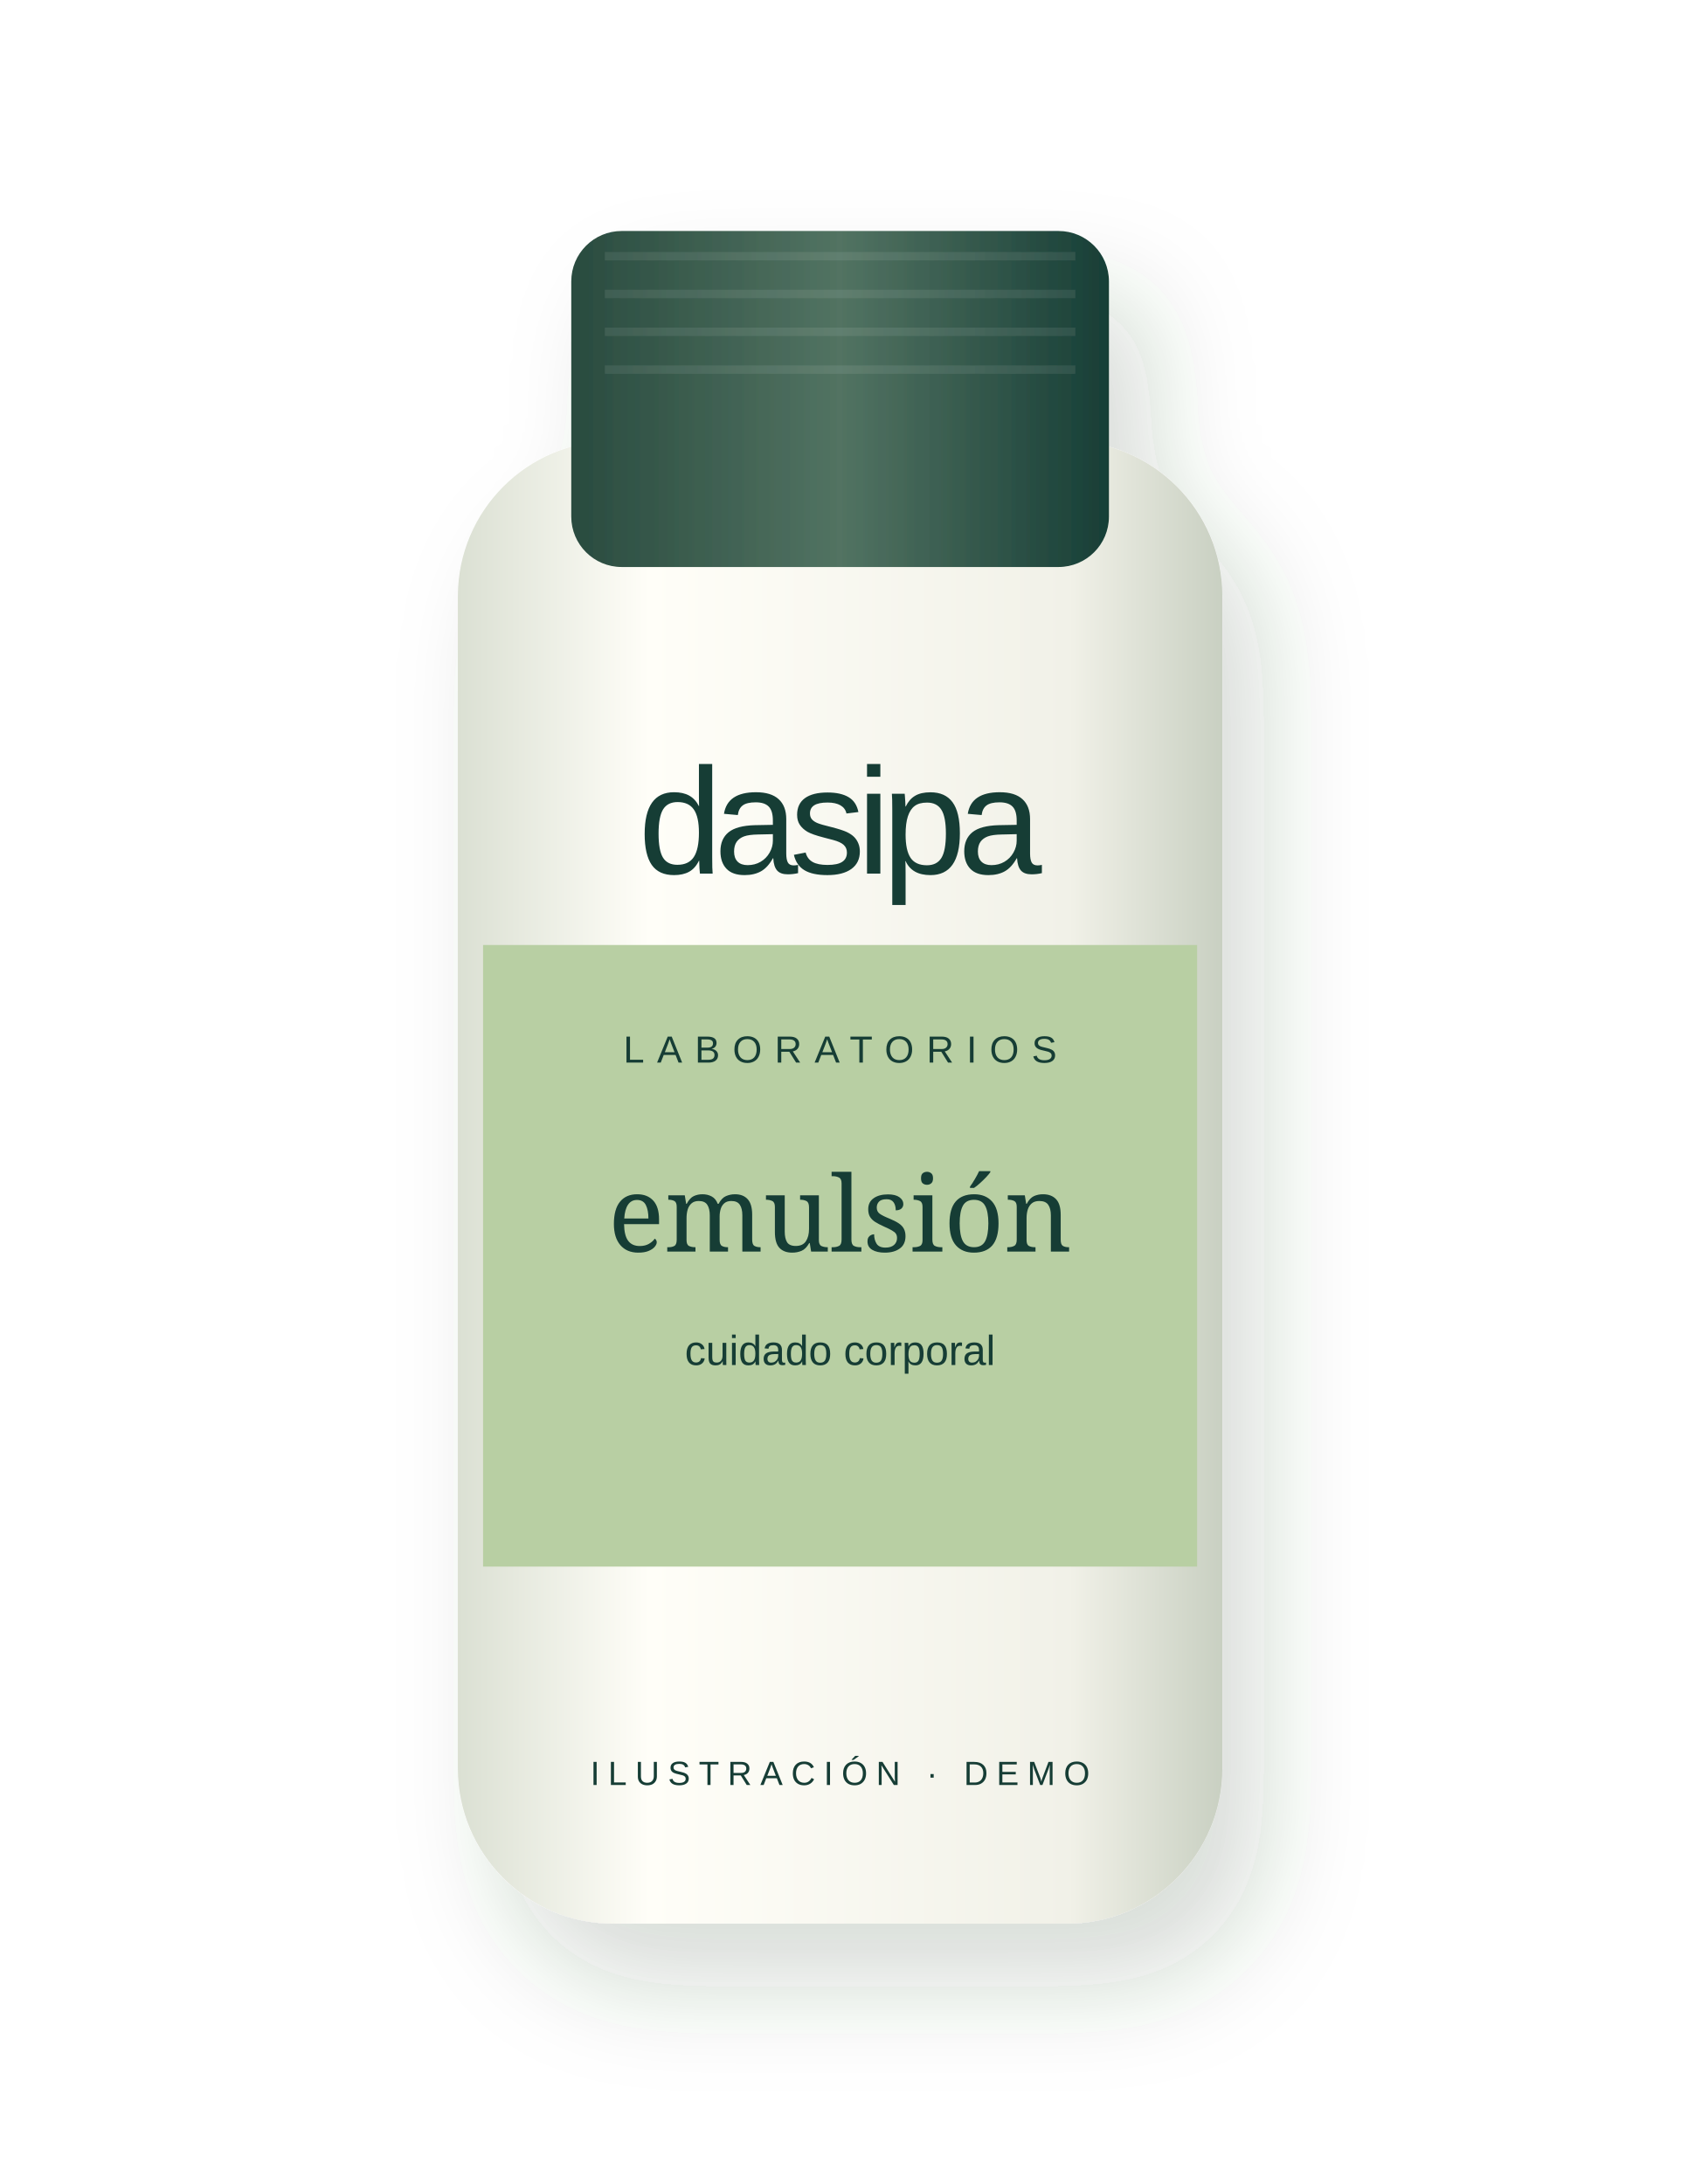
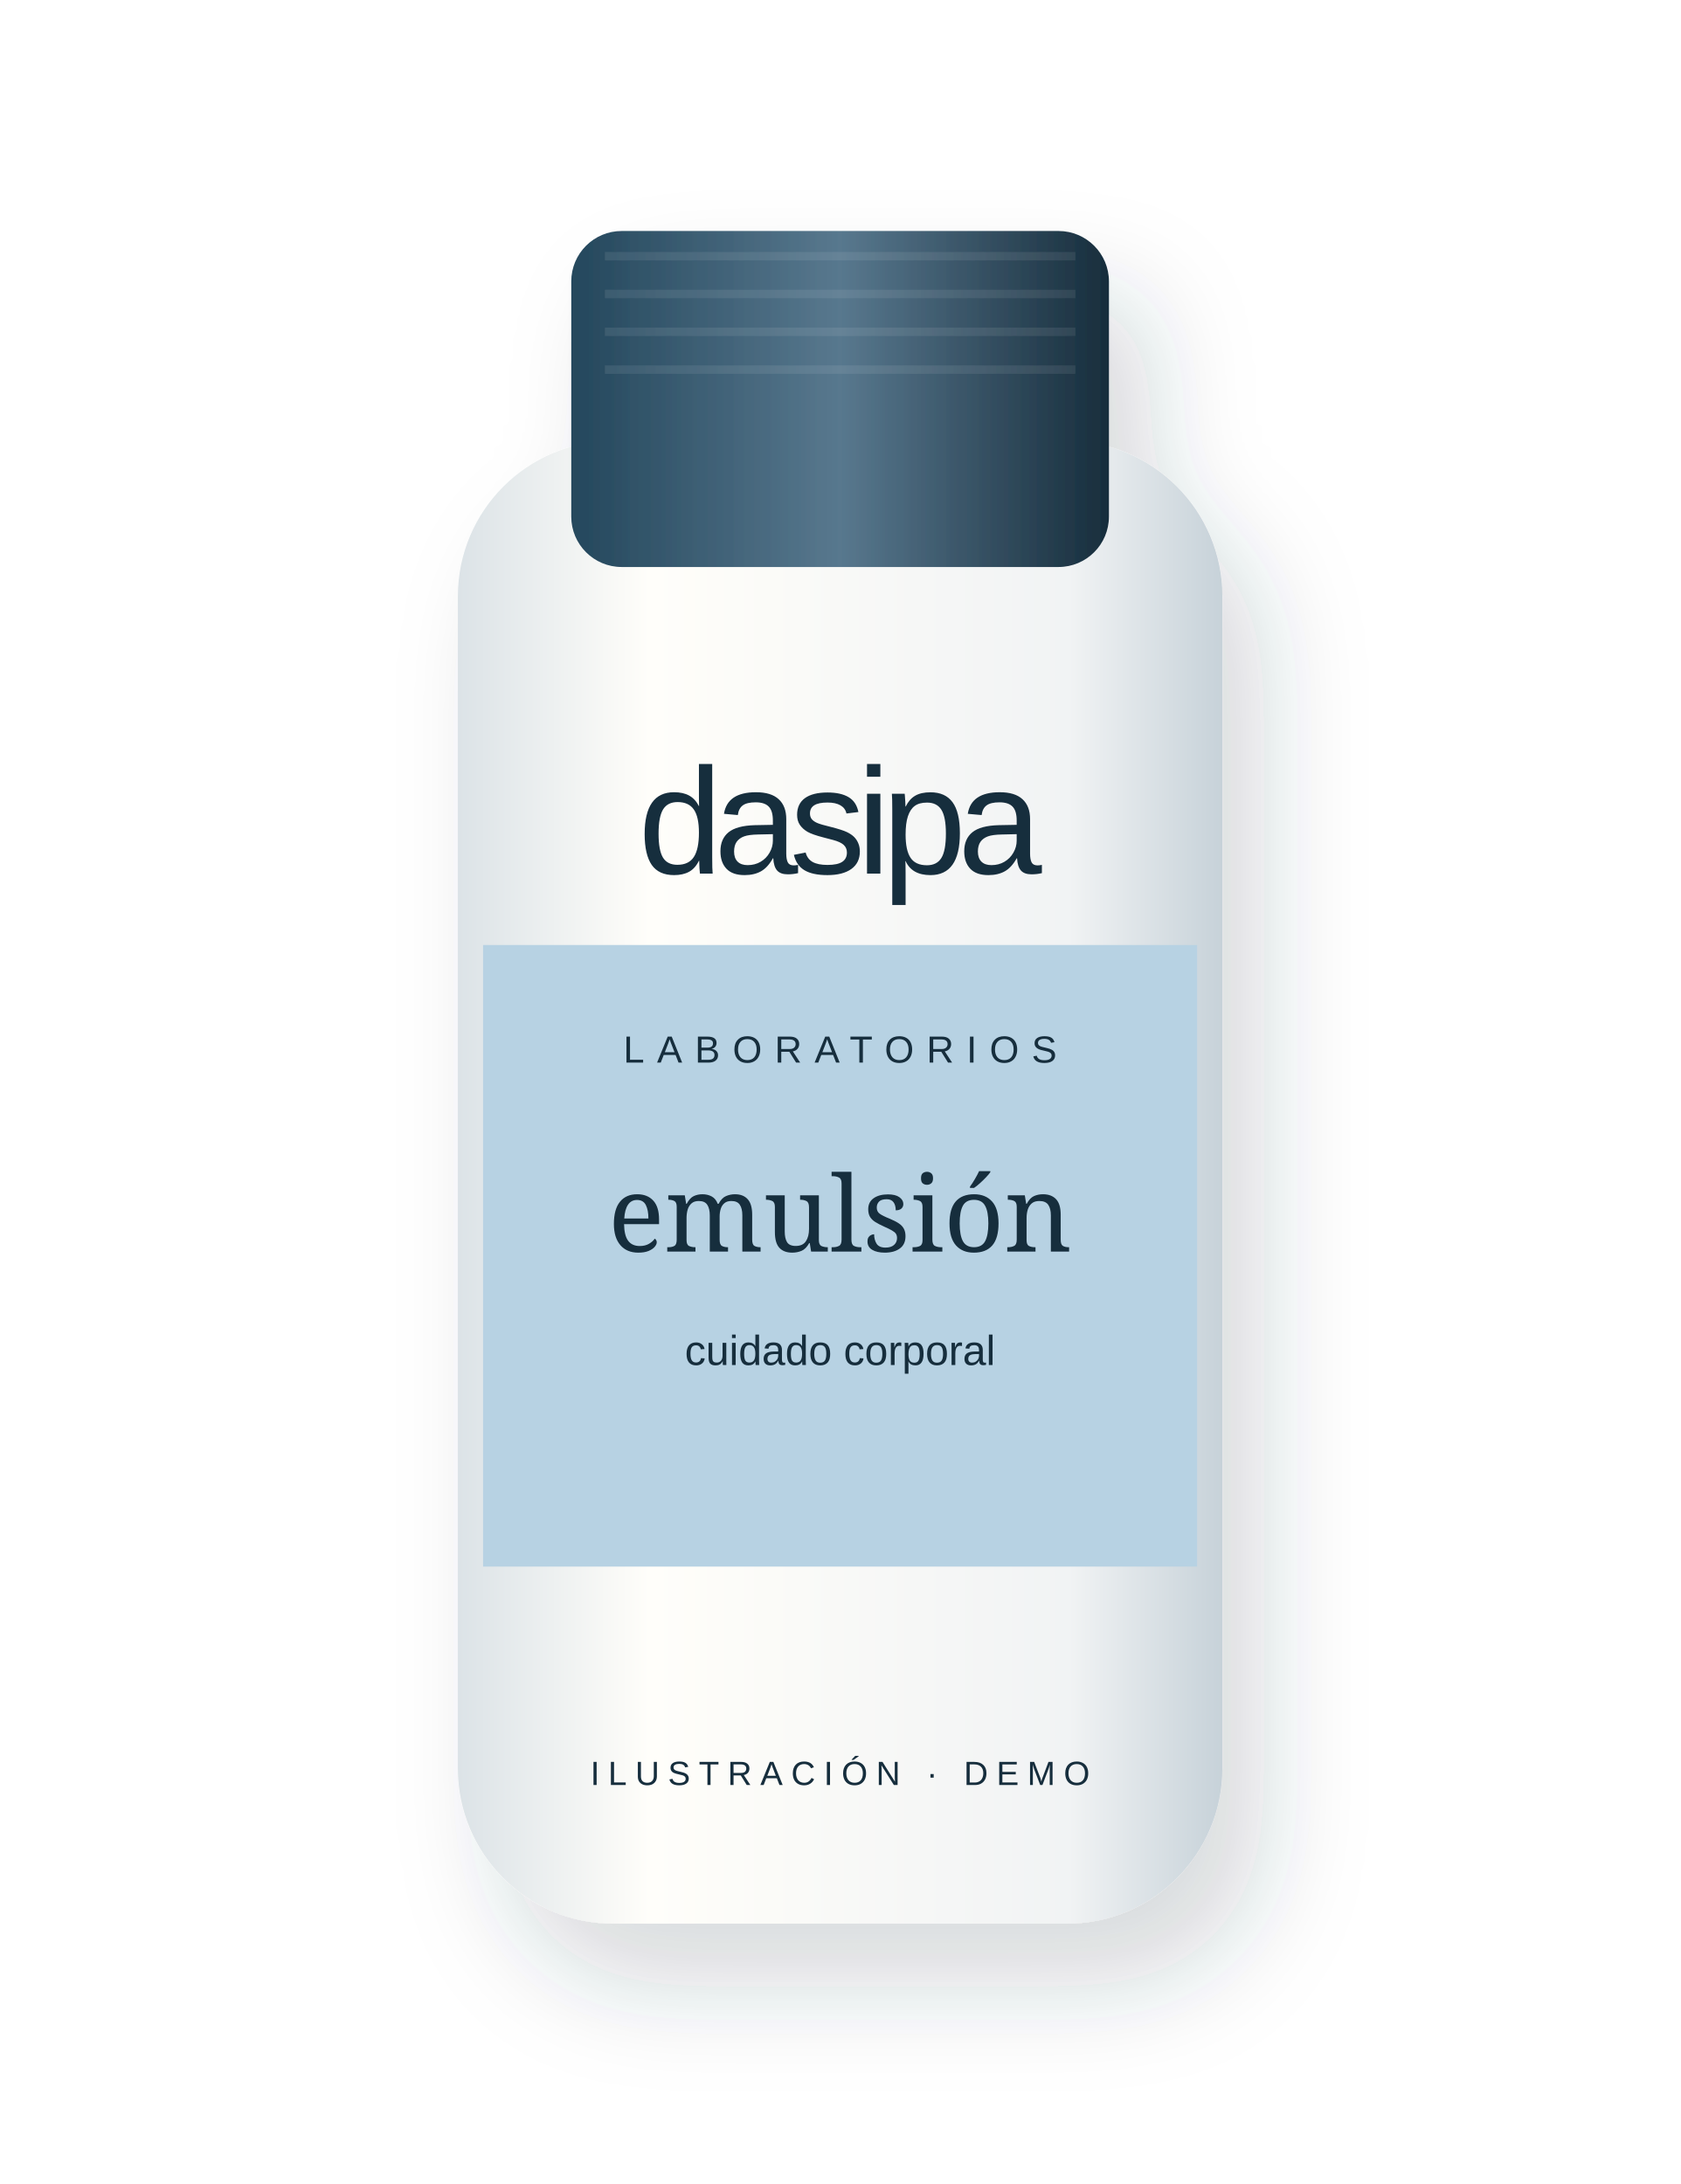
<svg xmlns="http://www.w3.org/2000/svg" width="400" height="520" viewBox="0 0 400 520">
  <defs>
    <linearGradient id="b">
-       <stop stop-color="#dbe0d3" />
-       <stop offset=".25" stop-color="#fffef8" />
-       <stop offset=".8" stop-color="#f1f1e8" />
-       <stop offset="1" stop-color="#c9d0c2" />
+       <stop stop-color="#dce3e7" />
+       <stop offset=".25" stop-color="#fffefa" />
+       <stop offset=".8" stop-color="#f1f3f4" />
+       <stop offset="1" stop-color="#c7d2d9" />
    </linearGradient>
    <linearGradient id="c">
-       <stop stop-color="#294b3f" />
-       <stop offset=".5" stop-color="#527362" />
-       <stop offset="1" stop-color="#173e36" />
+       <stop stop-color="#24475c" />
+       <stop offset=".5" stop-color="#58788e" />
+       <stop offset="1" stop-color="#172d3c" />
    </linearGradient>
    <filter id="s" x="-50%" y="-50%" width="200%" height="220%">
-       <feDropShadow dx="10" dy="15" stdDeviation="12" flood-color="#27472c" flood-opacity=".18" />
+       <feDropShadow dx="10" dy="15" stdDeviation="12" flood-color="#203d50" flood-opacity=".18" />
    </filter>
  </defs>
  <g filter="url(#s)">
    <rect x="109" y="105" width="182" height="353" rx="37" fill="url(#b)" />
    <rect x="136" y="55" width="128" height="80" rx="12" fill="url(#c)" />
    <path d="M144 61h112M144 70h112M144 79h112M144 88h112" stroke="#ffffff15" stroke-width="2" />
-     <rect x="115" y="225" width="170" height="148" fill="#b8cfa3" />
-     <g text-anchor="middle" fill="#173e36" font-family="Arial, sans-serif">
+     <rect x="115" y="225" width="170" height="148" fill="#b7d2e3" />
+     <g text-anchor="middle" fill="#172d3c" font-family="Arial, sans-serif">
      <text x="200" y="208" font-size="36" letter-spacing="-2">dasipa</text>
      <text x="200" y="253" font-size="9" letter-spacing="3">LABORATORIOS</text>
      <text x="200" y="298" font-family="Georgia, serif" font-size="25">emulsión</text>
      <text x="200" y="325" font-size="10">cuidado corporal</text>
      <text x="200" y="425" font-size="8" letter-spacing="2">ILUSTRACIÓN · DEMO</text>
    </g>
  </g>
</svg>
